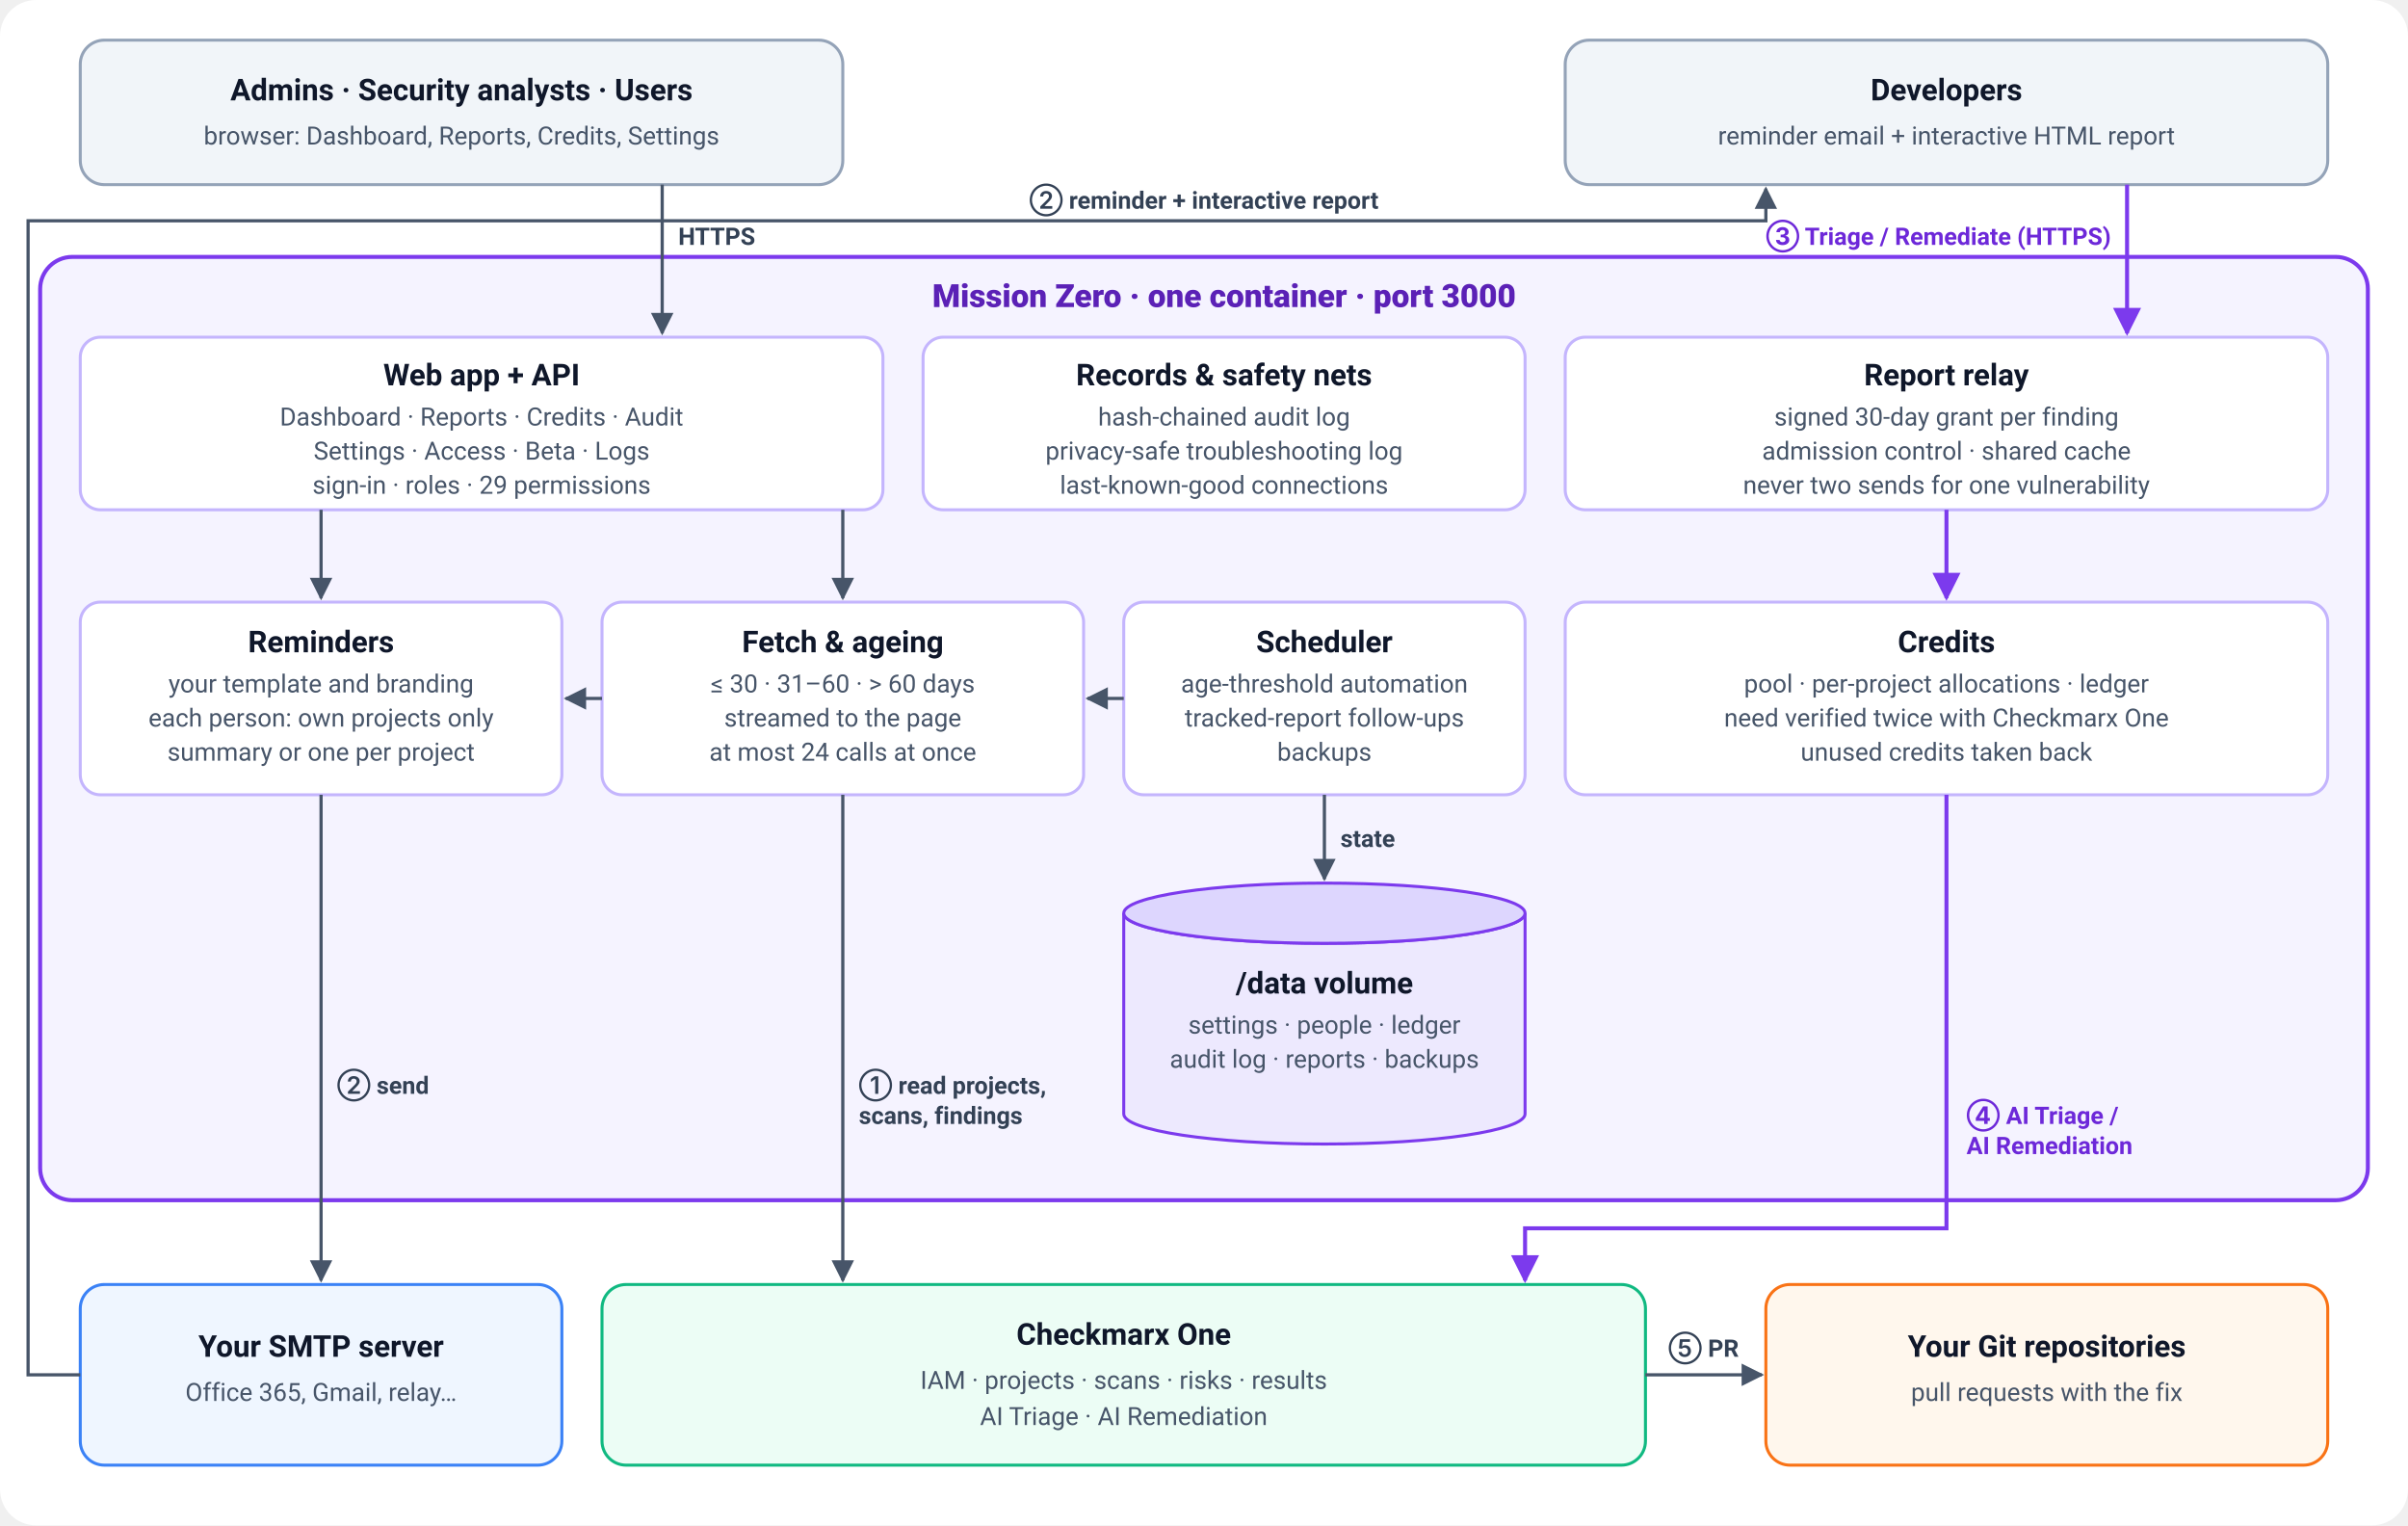
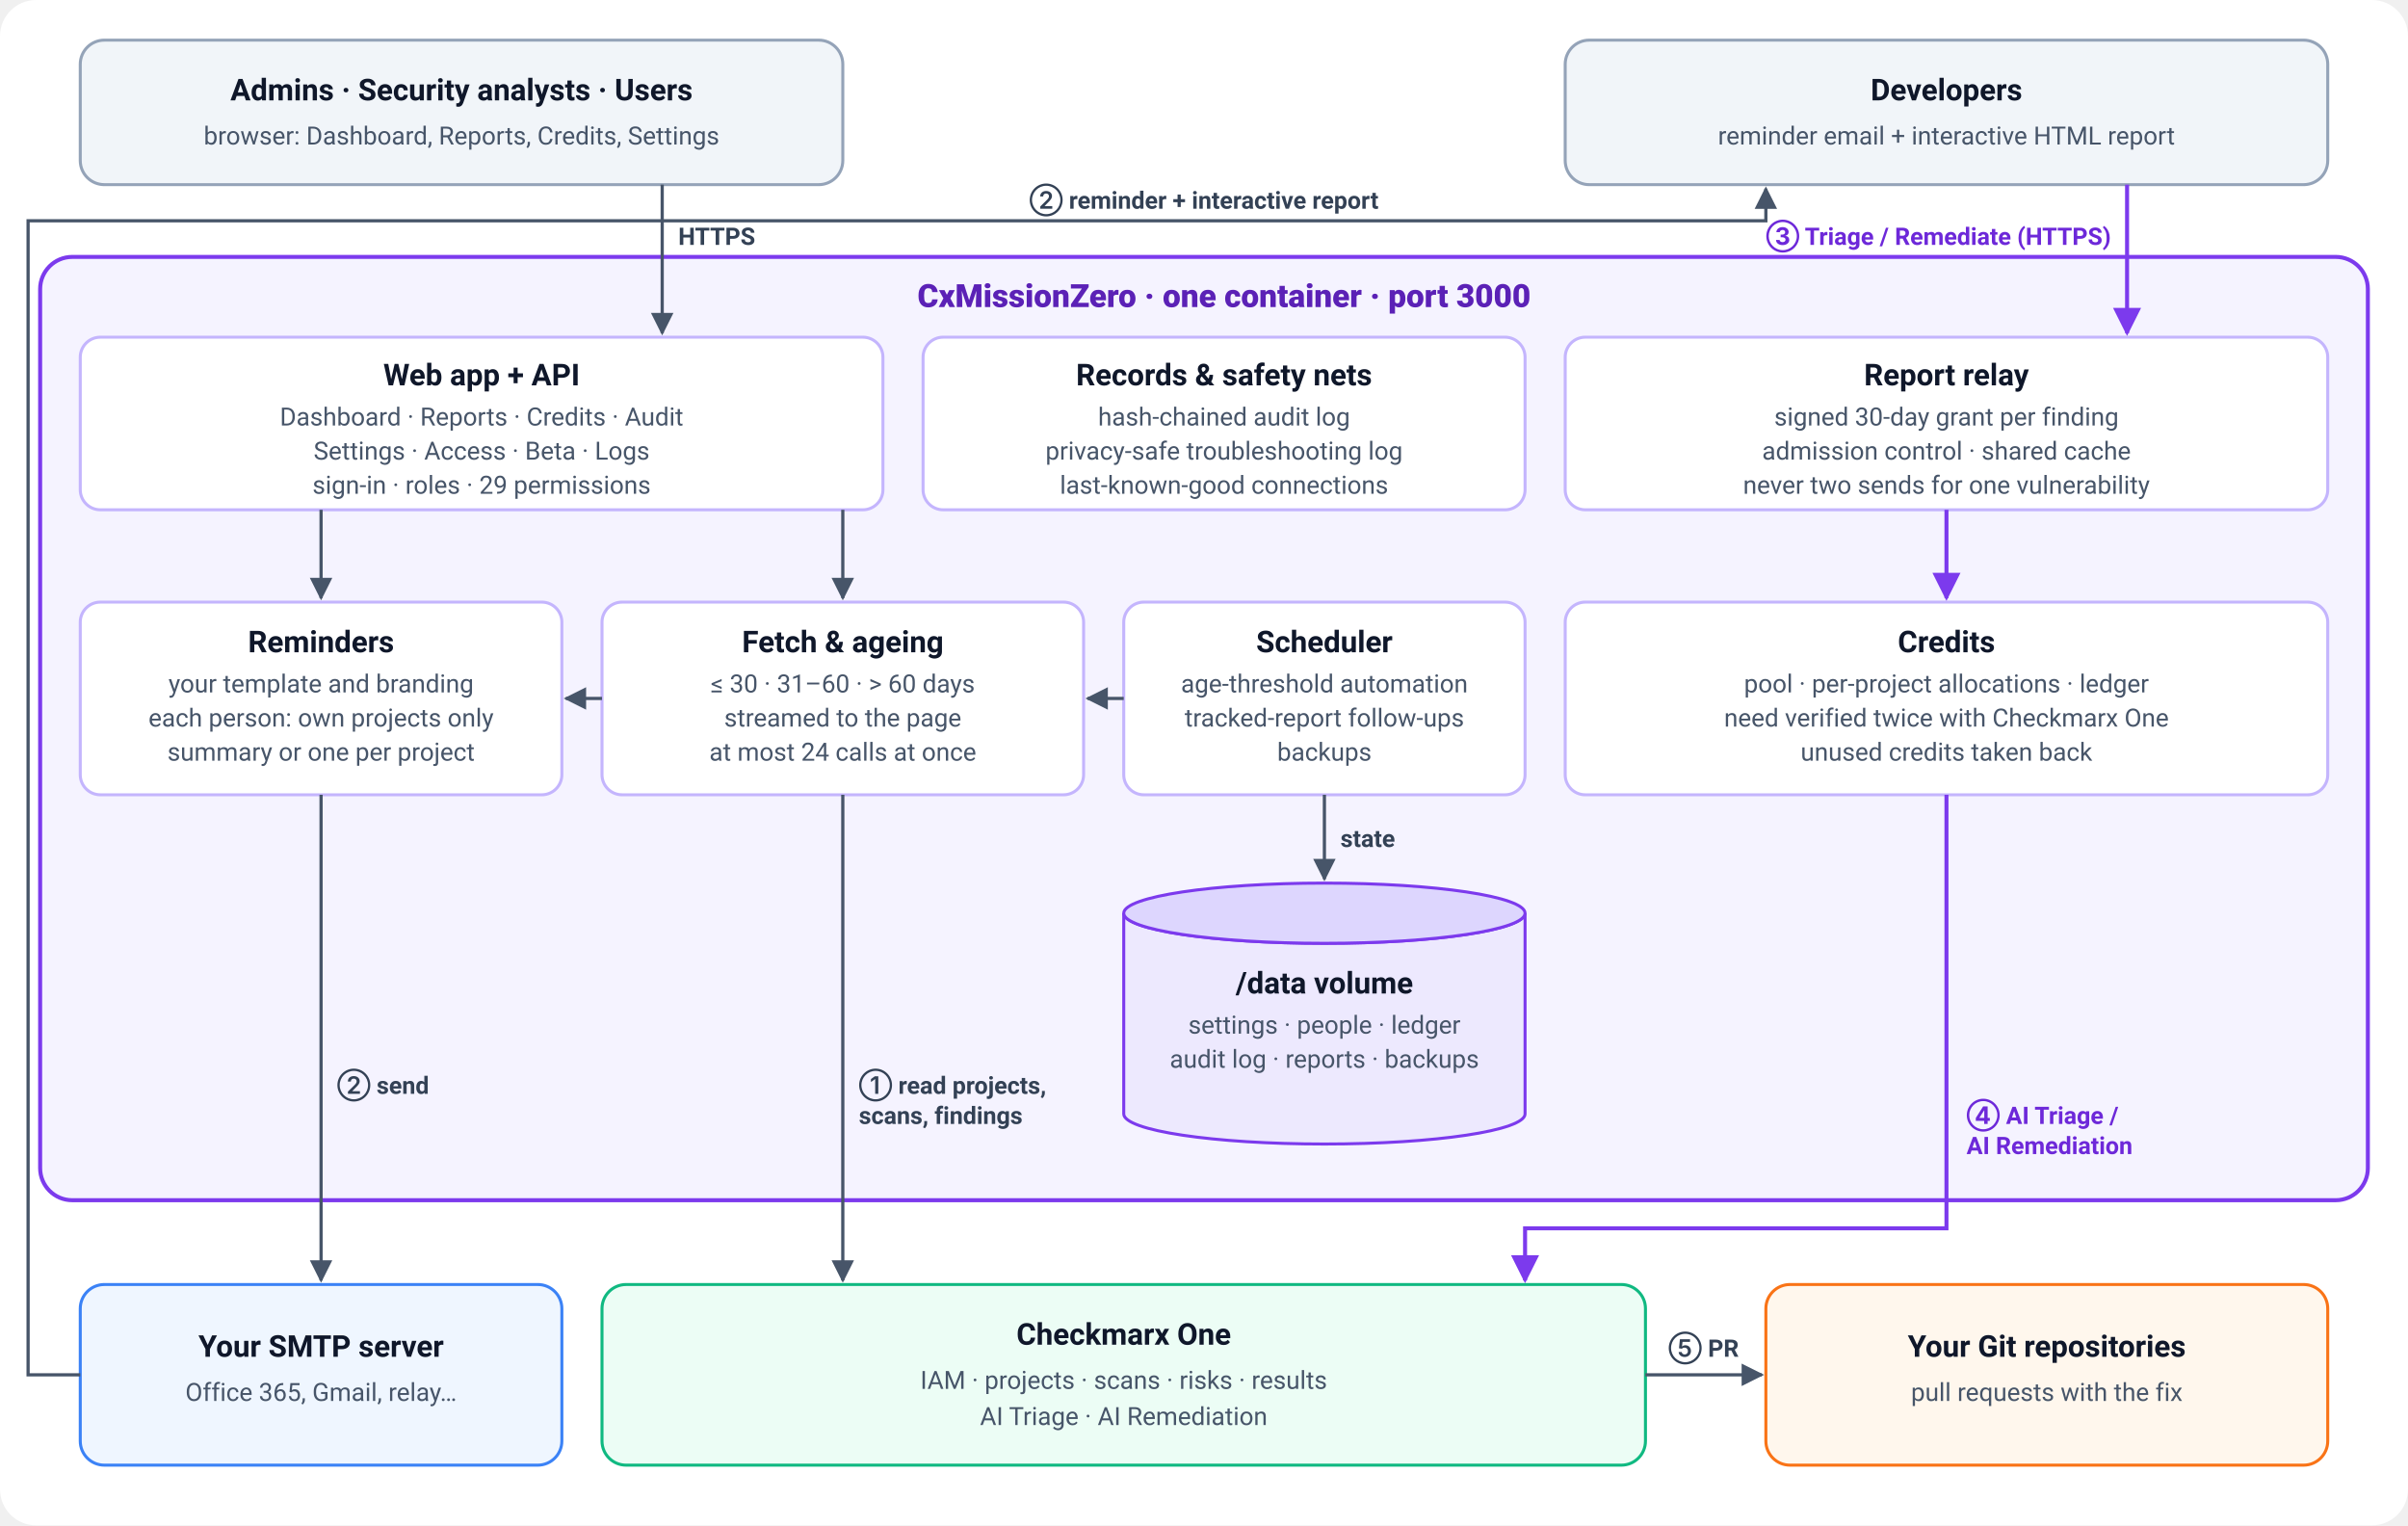
<svg xmlns="http://www.w3.org/2000/svg" viewBox="0 0 1200 760" width="1200" height="760" role="img" aria-labelledby="t d" font-family="-apple-system, 'Segoe UI', Roboto, Helvetica, Arial, sans-serif">
  <defs>
    <marker id="a" viewBox="0 0 10 10" refX="9" refY="5" markerWidth="7" markerHeight="7" orient="auto-start-reverse">
      <path d="M0,0 L10,5 L0,10 z" fill="#475569" />
    </marker>
    <marker id="ap" viewBox="0 0 10 10" refX="9" refY="5" markerWidth="7" markerHeight="7" orient="auto-start-reverse">
      <path d="M0,0 L10,5 L0,10 z" fill="#7c3aed" />
    </marker>
    <style>
      .h { font-size: 15px; font-weight: 700; fill: #0f172a; }
      .s { font-size: 12.5px; fill: #475569; }
      .l { font-size: 12px; font-weight: 600; fill: #334155; }
      .lp { font-size: 12px; font-weight: 700; fill: #6d28d9; }
      .box { fill: #ffffff; stroke: #c4b5fd; stroke-width: 1.5; }
      .ln { stroke: #475569; stroke-width: 1.6; fill: none; }
      .lnp { stroke: #7c3aed; stroke-width: 2; fill: none; }
    </style>
  </defs>
  <rect width="1200" height="760" rx="18" fill="#ffffff" />
  <rect x="40" y="20" width="380" height="72" rx="12" fill="#f1f5f9" stroke="#94a3b8" stroke-width="1.5" />
  <text x="230" y="50" text-anchor="middle" class="h">Admins · Security analysts · Users</text>
  <text x="230" y="72" text-anchor="middle" class="s">browser: Dashboard, Reports, Credits, Settings</text>
  <rect x="780" y="20" width="380" height="72" rx="12" fill="#f1f5f9" stroke="#94a3b8" stroke-width="1.5" />
  <text x="970" y="50" text-anchor="middle" class="h">Developers</text>
  <text x="970" y="72" text-anchor="middle" class="s">reminder email + interactive HTML report</text>
  <rect x="20" y="128" width="1160" height="470" rx="16" fill="#f5f3ff" stroke="#7c3aed" stroke-width="2" />
-   <text x="610" y="153" text-anchor="middle" font-size="16" font-weight="800" fill="#5b21b6">Mission Zero · one container · port 3000</text>
+   <text x="610" y="153" text-anchor="middle" font-size="16" font-weight="800" fill="#5b21b6">CxMissionZero · one container · port 3000</text>
  <rect x="40" y="168" width="400" height="86" rx="10" class="box" />
  <text x="240" y="192" text-anchor="middle" class="h">Web app + API</text>
  <text x="240" y="212" text-anchor="middle" class="s">Dashboard · Reports · Credits · Audit</text>
  <text x="240" y="229" text-anchor="middle" class="s">Settings · Access · Beta · Logs</text>
  <text x="240" y="246" text-anchor="middle" class="s">sign-in · roles · 29 permissions</text>
  <rect x="460" y="168" width="300" height="86" rx="10" class="box" />
  <text x="610" y="192" text-anchor="middle" class="h">Records &amp; safety nets</text>
  <text x="610" y="212" text-anchor="middle" class="s">hash-chained audit log</text>
  <text x="610" y="229" text-anchor="middle" class="s">privacy-safe troubleshooting log</text>
  <text x="610" y="246" text-anchor="middle" class="s">last-known-good connections</text>
  <rect x="780" y="168" width="380" height="86" rx="10" class="box" />
  <text x="970" y="192" text-anchor="middle" class="h">Report relay</text>
  <text x="970" y="212" text-anchor="middle" class="s">signed 30-day grant per finding</text>
  <text x="970" y="229" text-anchor="middle" class="s">admission control · shared cache</text>
  <text x="970" y="246" text-anchor="middle" class="s">never two sends for one vulnerability</text>
  <rect x="40" y="300" width="240" height="96" rx="10" class="box" />
  <text x="160" y="325" text-anchor="middle" class="h">Reminders</text>
  <text x="160" y="345" text-anchor="middle" class="s">your template and branding</text>
  <text x="160" y="362" text-anchor="middle" class="s">each person: own projects only</text>
  <text x="160" y="379" text-anchor="middle" class="s">summary or one per project</text>
  <rect x="300" y="300" width="240" height="96" rx="10" class="box" />
  <text x="420" y="325" text-anchor="middle" class="h">Fetch &amp; ageing</text>
  <text x="420" y="345" text-anchor="middle" class="s">≤ 30 · 31–60 · &gt; 60 days</text>
  <text x="420" y="362" text-anchor="middle" class="s">streamed to the page</text>
  <text x="420" y="379" text-anchor="middle" class="s">at most 24 calls at once</text>
  <rect x="560" y="300" width="200" height="96" rx="10" class="box" />
  <text x="660" y="325" text-anchor="middle" class="h">Scheduler</text>
  <text x="660" y="345" text-anchor="middle" class="s">age-threshold automation</text>
  <text x="660" y="362" text-anchor="middle" class="s">tracked-report follow-ups</text>
  <text x="660" y="379" text-anchor="middle" class="s">backups</text>
  <rect x="780" y="300" width="380" height="96" rx="10" class="box" />
  <text x="970" y="325" text-anchor="middle" class="h">Credits</text>
  <text x="970" y="345" text-anchor="middle" class="s">pool · per-project allocations · ledger</text>
  <text x="970" y="362" text-anchor="middle" class="s">need verified twice with Checkmarx One</text>
  <text x="970" y="379" text-anchor="middle" class="s">unused credits taken back</text>
  <path d="M560,455 a100,15 0 0 0 200,0 v100 a100,15 0 0 1 -200,0 z" fill="#ede9fe" stroke="#7c3aed" stroke-width="1.5" />
  <ellipse cx="660" cy="455" rx="100" ry="15" fill="#ddd6fe" stroke="#7c3aed" stroke-width="1.5" />
  <text x="660" y="495" text-anchor="middle" class="h">/data volume</text>
  <text x="660" y="515" text-anchor="middle" class="s">settings · people · ledger</text>
  <text x="660" y="532" text-anchor="middle" class="s">audit log · reports · backups</text>
  <rect x="40" y="640" width="240" height="90" rx="12" fill="#eff6ff" stroke="#3b82f6" stroke-width="1.5" />
  <text x="160" y="676" text-anchor="middle" class="h">Your SMTP server</text>
  <text x="160" y="698" text-anchor="middle" class="s">Office 365, Gmail, relay…</text>
  <rect x="300" y="640" width="520" height="90" rx="12" fill="#ecfdf5" stroke="#10b981" stroke-width="1.5" />
  <text x="560" y="670" text-anchor="middle" class="h">Checkmarx One</text>
  <text x="560" y="692" text-anchor="middle" class="s">IAM · projects · scans · risks · results</text>
  <text x="560" y="710" text-anchor="middle" class="s">AI Triage · AI Remediation</text>
  <rect x="880" y="640" width="280" height="90" rx="12" fill="#fff7ed" stroke="#f97316" stroke-width="1.5" />
  <text x="1020" y="676" text-anchor="middle" class="h">Your Git repositories</text>
  <text x="1020" y="698" text-anchor="middle" class="s">pull requests with the fix</text>
  <line x1="330" y1="92" x2="330" y2="166" class="ln" marker-end="url(#a)" />
  <text x="338" y="122" class="l">HTTPS</text>
  <line x1="1060" y1="92" x2="1060" y2="166" class="lnp" marker-end="url(#ap)" />
  <text x="1052" y="122" text-anchor="end" class="lp">③ Triage / Remediate (HTTPS)</text>
  <line x1="160" y1="254" x2="160" y2="298" class="ln" marker-end="url(#a)" />
  <line x1="420" y1="254" x2="420" y2="298" class="ln" marker-end="url(#a)" />
  <line x1="300" y1="348" x2="282" y2="348" class="ln" marker-end="url(#a)" />
  <line x1="560" y1="348" x2="542" y2="348" class="ln" marker-end="url(#a)" />
  <line x1="970" y1="254" x2="970" y2="298" class="lnp" marker-end="url(#ap)" />
  <line x1="660" y1="396" x2="660" y2="438" class="ln" marker-end="url(#a)" />
  <text x="668" y="422" class="l">state</text>
  <line x1="420" y1="396" x2="420" y2="638" class="ln" marker-end="url(#a)" />
  <text x="428" y="545" class="l">① read projects,</text>
  <text x="428" y="560" class="l">scans, findings</text>
  <line x1="160" y1="396" x2="160" y2="638" class="ln" marker-end="url(#a)" />
  <text x="168" y="545" class="l">② send</text>
  <path d="M40,685 H14 V110 H880 V94" class="ln" marker-end="url(#a)" />
  <text x="600" y="104" text-anchor="middle" class="l">② reminder + interactive report</text>
  <path d="M970,396 V612 H760 V638" class="lnp" marker-end="url(#ap)" />
  <text x="980" y="560" class="lp">④ AI Triage /</text>
  <text x="980" y="575" class="lp">AI Remediation</text>
  <line x1="820" y1="685" x2="878" y2="685" class="ln" marker-end="url(#a)" />
  <text x="849" y="676" text-anchor="middle" class="l">⑤ PR</text>
</svg>
